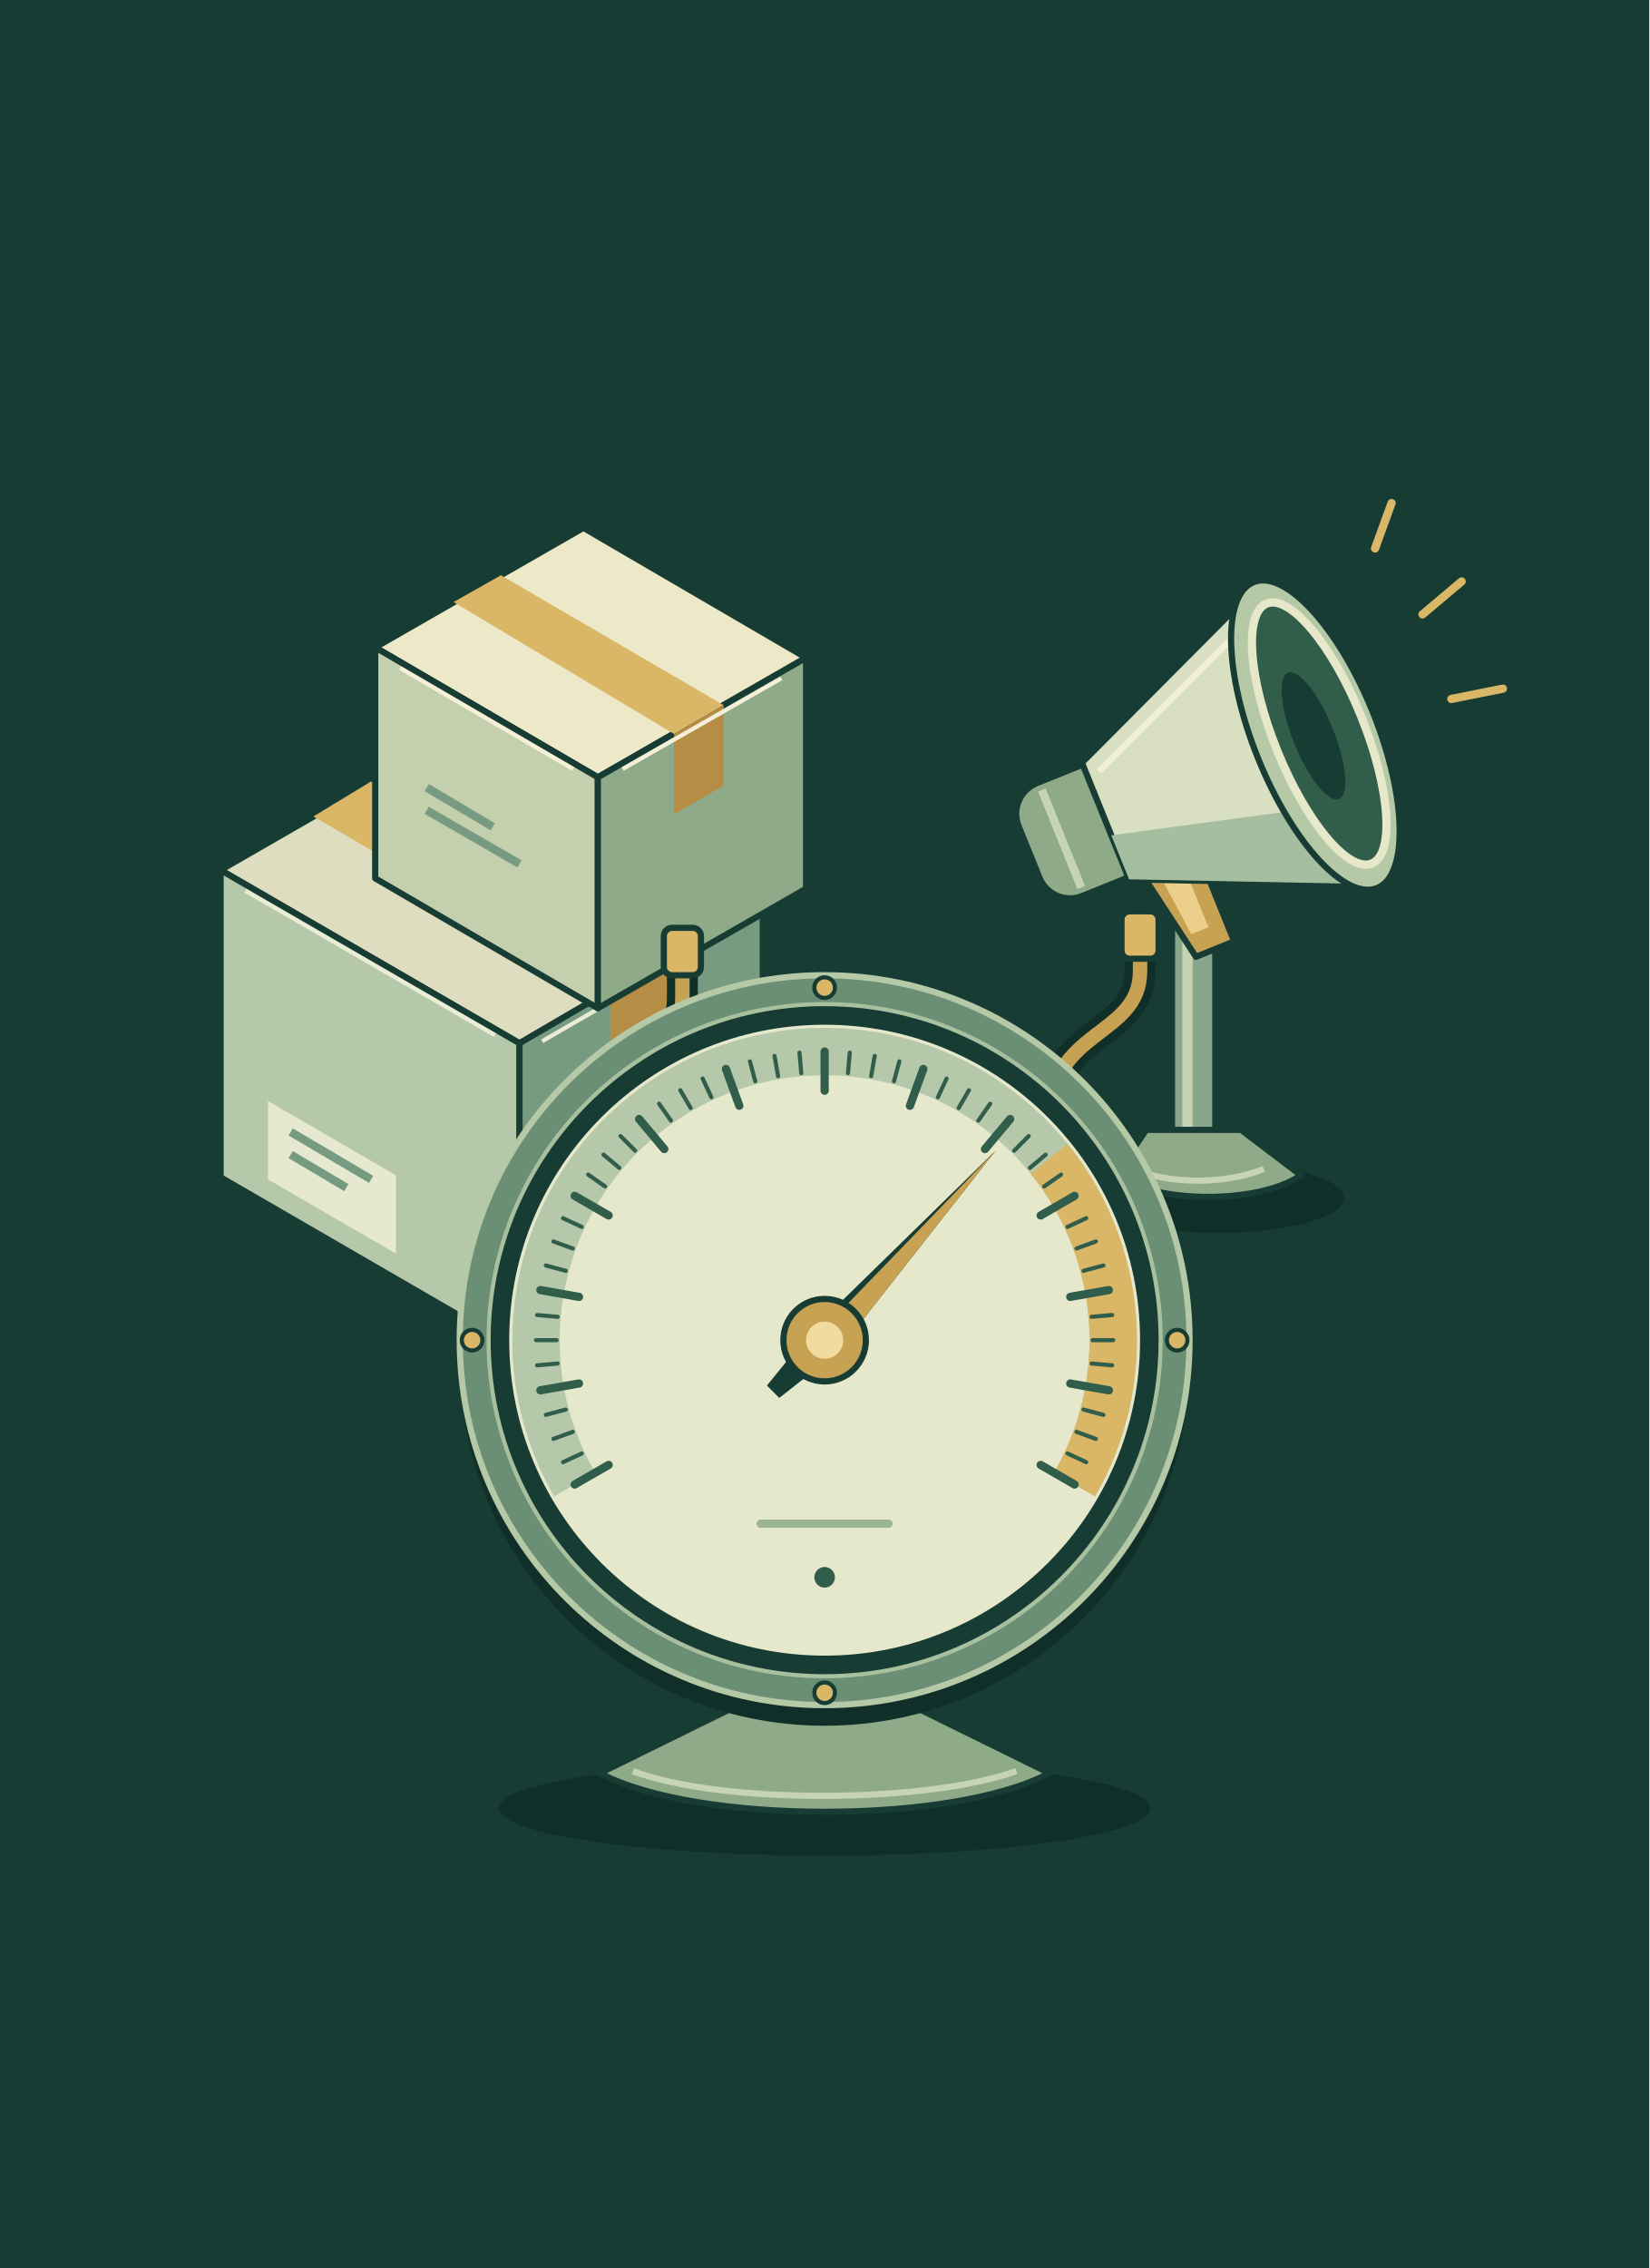
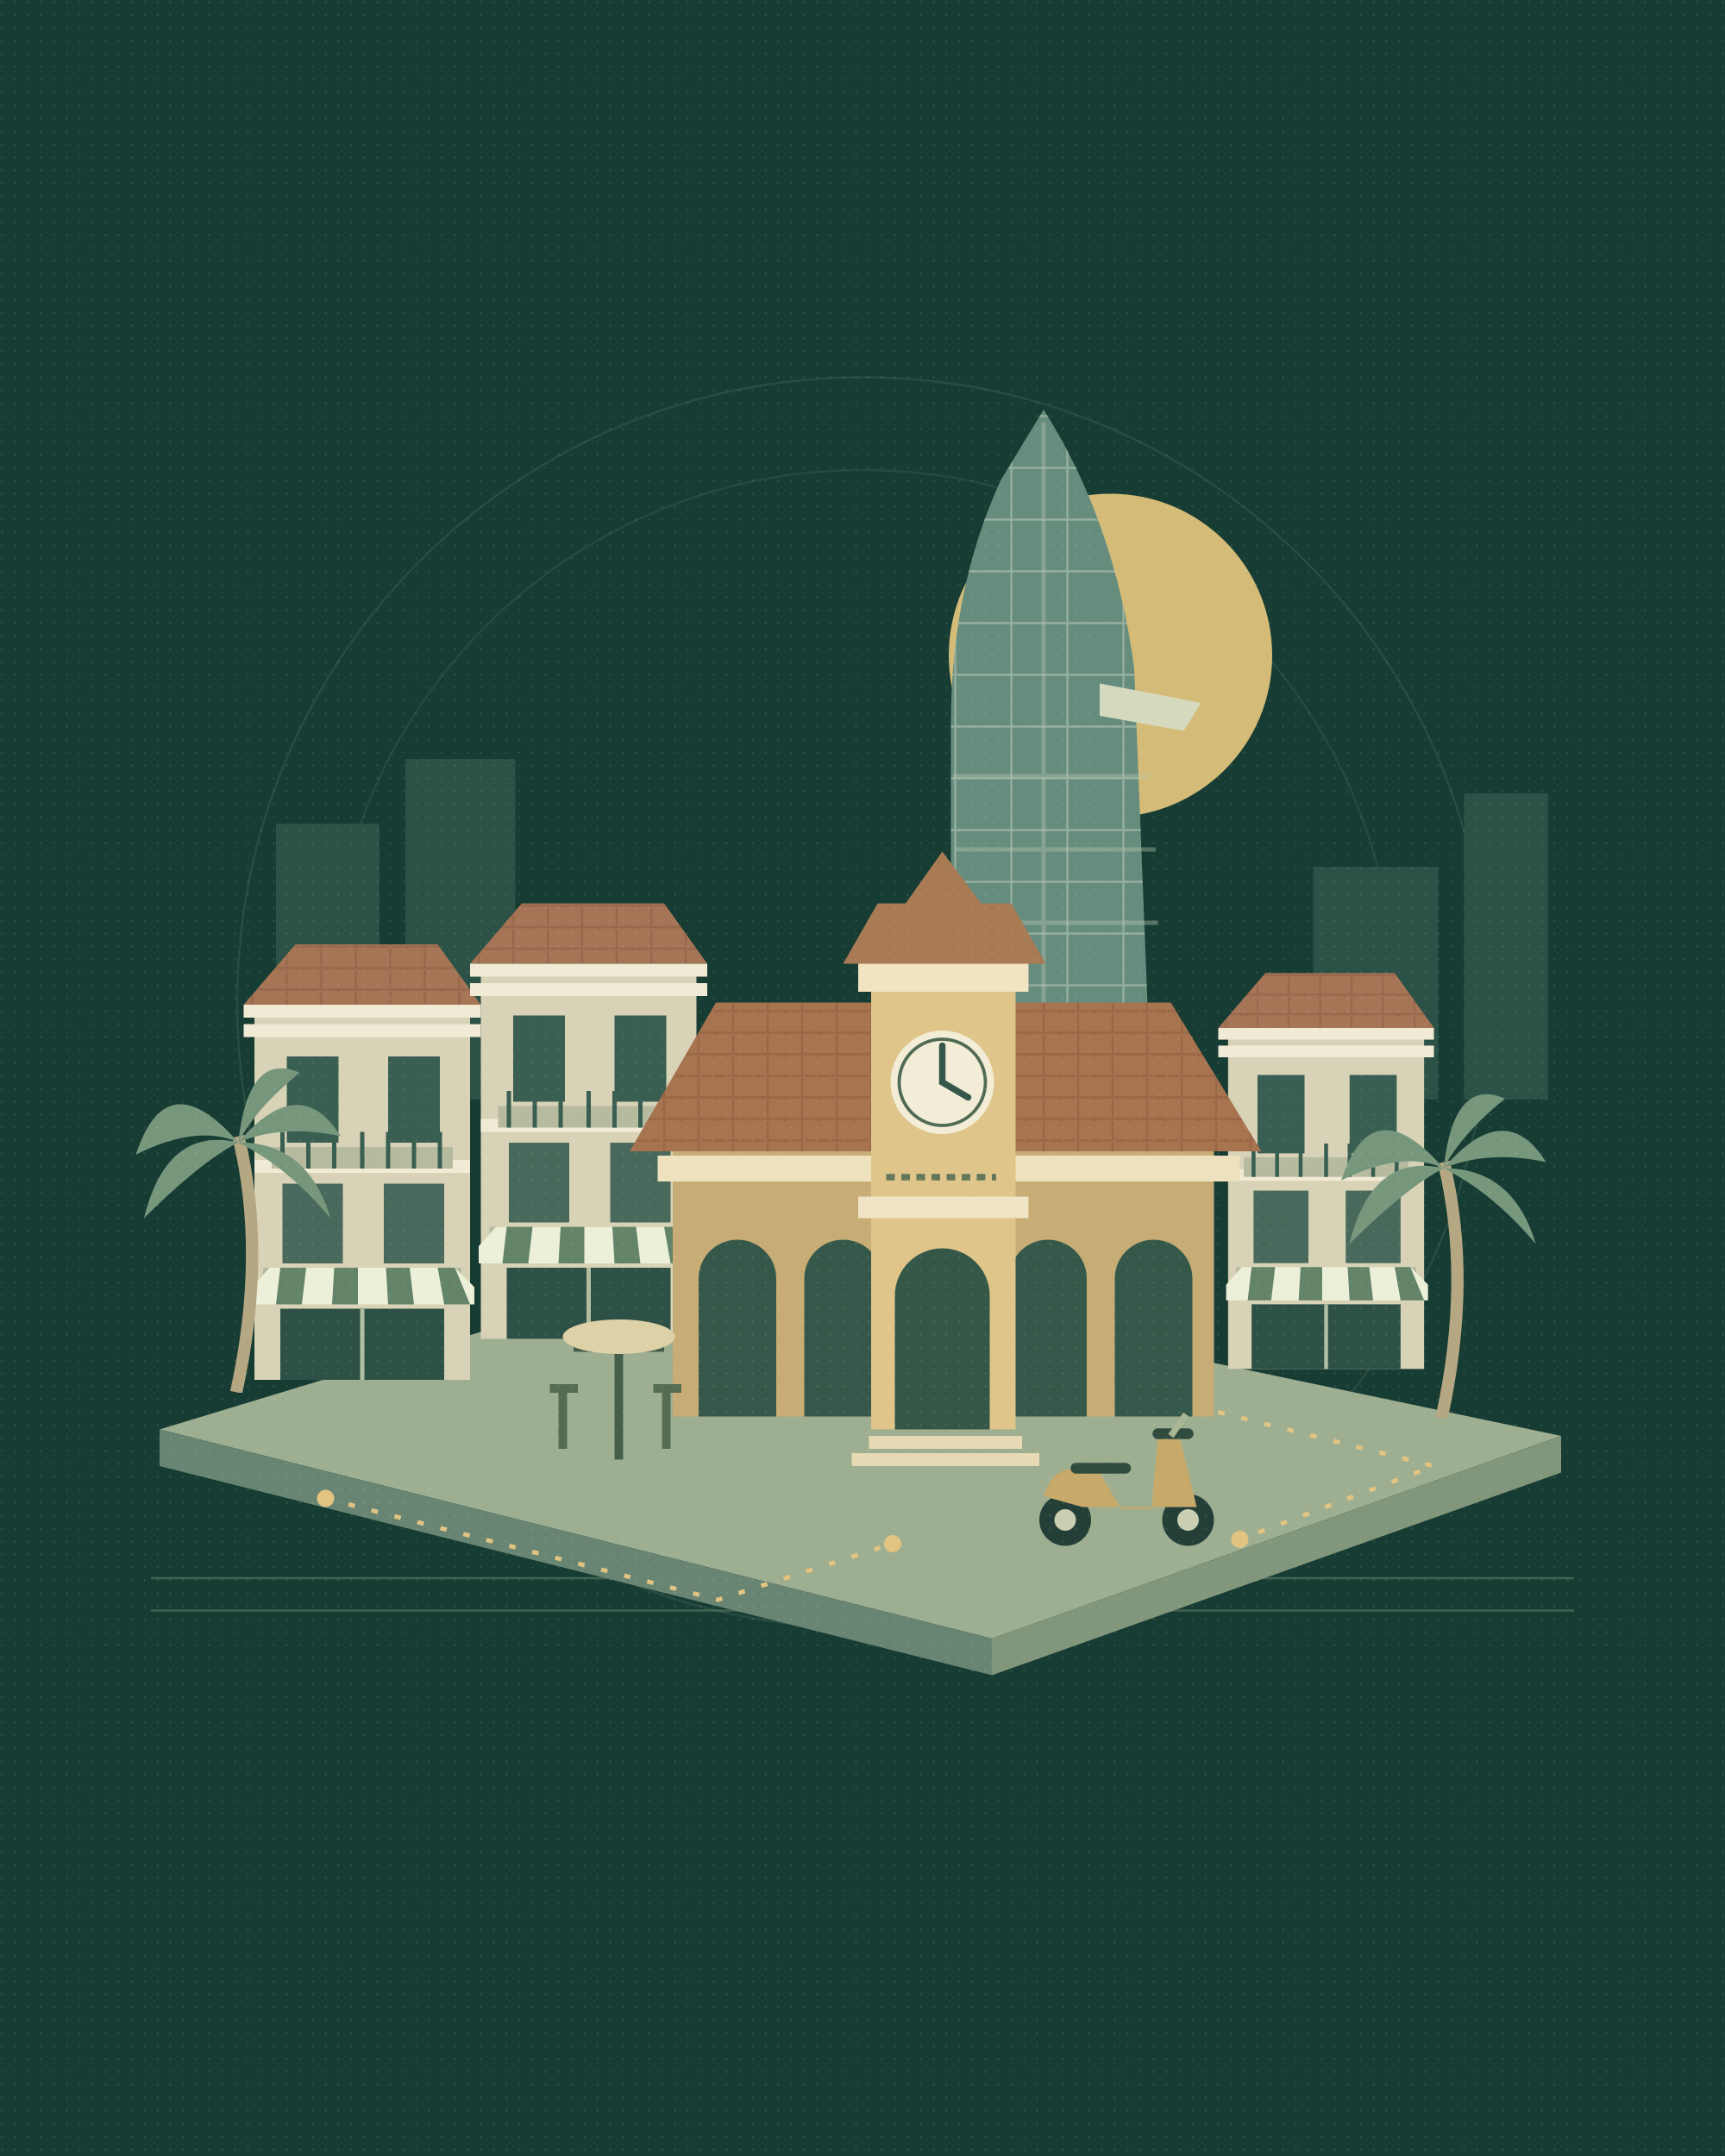
- <svg xmlns="http://www.w3.org/2000/svg" viewBox="0 0 800 1100">
-   <rect width="800" height="1100" fill="#173c34" />
-   <g stroke="#173c34" stroke-width="3" stroke-linejoin="round">
-     <path d="m107 422 118-68 145 83-118 69z" fill="#dfddbf" />
-     <path d="m107 422 145 84v149l-145-84z" fill="#b5c9aa" />
-     <path d="m252 506 118-69v149l-118 69z" fill="#779b80" />
-     <path d="m152 396 144 84 29-17-145-84z" fill="#d9b767" stroke="none" />
-     <path d="m296 480 29-17v46l-29 17z" fill="#b58d45" stroke="none" />
-     <path d="m119 432 121 70m23 3 95-55" fill="none" stroke="#ebecd5" stroke-width="2" />
-     <path d="m130 534 62 36v38l-62-36z" fill="#e6e8d0" stroke="none" />
-     <path d="m141 549 39 23m-39-12 27 16" fill="none" stroke="#779b80" stroke-width="4" />
-     <path d="m182 314 101-58 108 63-101 58z" fill="#ece8c8" />
-     <path d="m182 314 108 63v112l-108-63z" fill="#c4cfae" />
-     <path d="m290 377 101-58v112l-101 58z" fill="#8eaa88" />
-     <path d="m220 292 107 64 24-14-108-63z" fill="#d9b767" stroke="none" />
-     <path d="m327 356 24-14v39l-24 14z" fill="#b58d45" stroke="none" />
-     <path d="m194 324 84 49m24 0 77-44" fill="none" stroke="#f4f0d8" stroke-width="2" />
-     <path d="m207 382 32 19m-32-8 45 26" stroke="#779b80" fill="none" stroke-width="4" />
+ <svg xmlns="http://www.w3.org/2000/svg" width="800" height="1000" viewBox="0 0 800 1000" fill="none">
+   <defs>
+     <pattern id="paper" width="6" height="6" patternUnits="userSpaceOnUse">
+       <circle cx="1" cy="1" r=".5" fill="#e7e4cd" opacity=".12" />
+     </pattern>
+     <pattern id="windows" width="26" height="24" patternUnits="userSpaceOnUse">
+       <path d="M1 0v24M0 1h26" stroke="#d8dfce" stroke-opacity=".4" />
+     </pattern>
+     <pattern id="tiles" width="16" height="10" patternUnits="userSpaceOnUse">
+       <path d="M0 9h16M4 0v9M12 9v1" stroke="#774c37" stroke-opacity=".3" />
+     </pattern>
+     <symbol id="palm" viewBox="0 0 100 170">
+       <path d="M49 170q15-68 1-125" stroke="#b4a782" stroke-width="6" />
+       <path d="M50 48Q15 8 0 54q30-15 50-6M50 48Q15 40 4 85q27-27 46-37M50 48Q55 3 80 14q-21 17-30 34M50 48q30-35 50-3-28-6-50 3M50 48q34 0 45 37-21-25-45-37" fill="#77977d" />
+     </symbol>
+     <symbol id="shop" viewBox="0 0 110 210">
+       <path d="M5 38h100v172H5z" fill="#d8d2b7" />
+       <path d="M0 36 24 8h66l20 28z" fill="#a57555" />
+       <path d="M0 36 24 8h66l20 28z" fill="url(#tiles)" />
+       <path d="M0 39h110M0 48h110M5 111h100" stroke="#f1ead5" stroke-width="6" />
+       <path d="M20 60h24v40H20zm47 0h24v40H67z" fill="#395e52" />
+       <path d="M18 119h28v37H18zm47 0h28v37H65z" fill="#49695c" />
+       <path d="M13 102h84v10H13zm-4 56h92v9H9z" fill="#b6bba0" />
+       <path d="M18 95v17m12-17v17m12-17v17m13-17v17m12-17v17m12-17v17m12-17v17" stroke="#395e52" stroke-width="2" />
+       <path d="M17 177h76v33H17z" fill="#2d5146" />
+       <path d="M55 177v33" stroke="#b1bea1" stroke-width="2" />
+       <path d="m4 167 8-9h86l9 9v8H4z" fill="#edf0d8" />
+       <path d="m17 158-2 17h12l2-17zm25 0-1 17h12v-17zm24 0 1 17h12l-2-17zm24 0 3 17h12l-7-17" fill="#64846a" />
+     </symbol>
+   </defs>
+   <path fill="#173c34" d="M0 0h800v1000H0z" />
+   <circle cx="400" cy="465" r="290" stroke="#b5c4a7" stroke-opacity=".12" />
+   <circle cx="400" cy="465" r="247" stroke="#b5c4a7" stroke-opacity=".1" />
+   <path d="M70 732h660M70 747h660" stroke="#819b7d" stroke-opacity=".4" />
+   <circle cx="515" cy="304" r="75" fill="#d4bc78" />
+   <path d="M128 510V382h48v128m12 0V352h51v158m370 0V402h58v108m12 0V368h39v142" fill="#2c5146" />
+   <path d="M441 537V336q0-63 23-113l20-33q33 52 42 120l9 227z" fill="#668c7e" />
+   <path d="M441 537V336q0-63 23-113l20-33q33 52 42 120l9 227z" fill="url(#windows)" />
+   <path d="M484 196v341M442 360h91M443 394h93M444 428h93" stroke="#b8c7ad" stroke-opacity=".4" stroke-width="2" />
+   <path d="m510 317 47 9-8 13-39-7z" fill="#d5d9bd" />
+   <path d="m74 663 260-79 390 82-264 94z" fill="#9eae91" />
+   <path d="m74 663 386 97v17L74 680z" fill="#688573" />
+   <path d="m460 760 264-94v17l-264 94z" fill="#81967b" />
+   <use href="#shop" x="113" y="430" width="110" height="210" />
+   <use href="#shop" x="218" y="411" width="110" height="210" />
+   <use href="#shop" x="565" y="444" width="100" height="191" />
+   <path d="M312 532h251v125H312z" fill="#c7ad75" />
+   <path d="m292 534 40-69h211l42 69z" fill="#a8734f" />
+   <path d="m292 534 40-69h211l42 69z" fill="url(#tiles)" />
+   <path d="M305 536h270v12H305z" fill="#eee2be" />
+   <g fill="#36584a">
+     <path d="M324 657v-64a18 18 0 0 1 36 0v64zm49 0v-64a18 18 0 0 1 36 0v64zm95 0v-64a18 18 0 0 1 36 0v64zm49 0v-64a18 18 0 0 1 36 0v64z" />
  </g>
-   <ellipse cx="590" cy="581" rx="62" ry="17" fill="#102f29" />
-   <path d="M579 433v117" stroke="#87a68b" stroke-width="18" />
-   <path d="M576 433v117" stroke="#c7d4b4" stroke-width="5" />
-   <path d="M556 548h46l29 22c-20 14-70 14-90 0z" fill="#8eaa88" stroke="#173c34" stroke-width="3" />
-   <path d="M550 567c16 7 43 8 63 0" fill="none" stroke="#c7d4b4" stroke-width="3" />
-   <g transform="rotate(-22 575 382)" stroke="#173c34" stroke-width="3" stroke-linejoin="round">
-     <path d="M538 404h31v56h-20z" fill="#c8a253" />
-     <path d="M547 411h13v38h-9z" fill="#ebcf8a" stroke="none" />
-     <rect x="493" y="353" width="53" height="59" rx="16" fill="#8eaa88" />
-     <path d="M510 357v51" stroke="#c7d4b4" stroke-width="4" />
-     <path d="m533 352 110-47v155l-110-47z" fill="#d9dfc1" />
-     <path d="m533 390 110 28v42l-110-47z" fill="#a5bea0" stroke="none" />
-     <path d="m539 359 94-40" stroke="#f1f0d6" stroke-width="3" />
-     <ellipse cx="643" cy="382" rx="30" ry="80" fill="#b6c9a7" />
-     <ellipse cx="645" cy="382" rx="22" ry="68" fill="#315d4b" stroke="#e6e8c9" stroke-width="4" />
-     <ellipse cx="642" cy="382" rx="10" ry="33" fill="#173c34" stroke="none" />
+   <path d="M404 453h67v210h-67z" fill="#dfc58a" />
+   <path d="M398 446h79v14h-79z" fill="#f0e4c1" />
+   <path d="m391 447 16-28h13l17-24 18 24h14l16 28z" fill="#a97b54" />
+   <path d="M398 555h79v10h-79z" fill="#efe5c6" />
+   <circle cx="437" cy="502" r="24" fill="#f3ecd6" />
+   <circle cx="437" cy="502" r="20" stroke="#506b54" stroke-width="1.5" />
+   <path d="M437 485v17l12 7" stroke="#36584a" stroke-width="3" stroke-linecap="round" />
+   <path d="M415 663v-62a22 22 0 0 1 44 0v62z" fill="#355747" />
+   <path d="M403 666h71v6h-71zm-8 8h87v6h-87" fill="#e6d9b4" />
+   <path d="M411 546h51" stroke="#64775b" stroke-width="3" stroke-dasharray="4 3" />
+   <use href="#palm" x="63" y="484" width="95" height="162" />
+   <use href="#palm" x="622" y="496" width="95" height="162" />
+   <path d="M287 621v56m-21-52h42" stroke="#455f4c" stroke-width="4" />
+   <ellipse cx="287" cy="620" rx="26" ry="8" fill="#ddd1a7" />
+   <path d="M261 642v30m48-30v30M255 644h13m35 0h13" stroke="#556c53" stroke-width="4" />
+   <g transform="translate(494 685)">
+     <circle cx="0" cy="20" r="12" fill="#233f37" />
+     <circle cx="57" cy="20" r="12" fill="#233f37" />
+     <circle cx="0" cy="20" r="5" fill="#c9cfb0" />
+     <circle cx="57" cy="20" r="5" fill="#c9cfb0" />
+     <path d="M-10 9q5-18 26-11l10 17h14l3-34h10l8 33H8" fill="#c7aa69" />
+     <path d="M5-4h23m15-16h14" stroke="#304c3e" stroke-width="5" stroke-linecap="round" />
+     <path d="m49-19 7-10" stroke="#a8b793" stroke-width="3" />
  </g>
-   <g fill="none" stroke="#d9b767" stroke-width="4" stroke-linecap="round">
-     <path d="m690 298 19-16M704 339l25-5M667 266l8-22" />
+   <path d="m151 695 182 47 81-26m151-61 100 25-90 34" stroke="#e2c482" stroke-width="2" stroke-dasharray="3 8" />
+   <g fill="#e2c482">
+     <circle cx="151" cy="695" r="4" />
+     <circle cx="414" cy="716" r="4" />
+     <circle cx="575" cy="714" r="4" />
  </g>
-   <path d="M331 459v25c0 33-40 29-40 62M553 450v21c0 32-44 28-44 72" fill="none" stroke="#102f29" stroke-width="15" />
-   <path d="M331 459v25c0 33-40 29-40 62M553 450v21c0 32-44 28-44 72" fill="none" stroke="#c8a253" stroke-width="7" />
-   <g fill="#d9b767" stroke="#173c34" stroke-width="3">
-     <rect x="322" y="450" width="18" height="23" rx="4" />
-     <rect x="544" y="442" width="18" height="23" rx="4" />
-     <circle cx="291" cy="544" r="13" />
-     <circle cx="509" cy="544" r="13" />
-   </g>
-   <ellipse cx="400" cy="877" rx="158" ry="23" fill="#102f29" />
-   <path d="M370 793h60v49h-60z" fill="#779b80" stroke="#173c34" stroke-width="3" />
-   <path d="M354 829h92l63 31c-47 25-171 25-218 0z" fill="#8eaa88" stroke="#173c34" stroke-width="3" />
-   <path d="M307 859c42 16 141 16 186 0" fill="none" stroke="#c7d4b4" stroke-width="3" />
-   <circle cx="400" cy="660" r="177" fill="#102f29" />
-   <circle cx="400" cy="650" r="177" fill="#6a8f75" stroke="#b6c9a7" stroke-width="3" />
-   <circle cx="400" cy="650" r="163" fill="#173c34" stroke="#a9c09e" stroke-width="2" />
-   <circle cx="400" cy="650" r="153" fill="#e6e8cc" />
-   <path d="M278.76 720a140 140 0 1 1 242.48 0" fill="none" stroke="#b5c9aa" stroke-width="23" />
-   <path d="M508.86 562a140 140 0 0 1 12.38 158" fill="none" stroke="#d9b767" stroke-width="23" />
-   <g fill="none" stroke="#315d4b" stroke-linecap="round">
-     <path d="M295.21 710.50 278.76 720.00" stroke-width="4" />
-     <path d="M282.18 704.94 273.12 709.17" stroke-width="2" />
-     <path d="M277.84 694.46 268.44 697.88" stroke-width="2" />
-     <path d="M274.43 683.65 264.77 686.23" stroke-width="2" />
-     <path d="M280.84 671.01 262.13 674.31" stroke-width="4" />
-     <path d="M270.49 661.33 260.53 662.20" stroke-width="2" />
-     <path d="M270.00 650.00 260.00 650.00" stroke-width="2" />
-     <path d="M270.49 638.67 260.53 637.80" stroke-width="2" />
-     <path d="M280.84 628.99 262.13 625.69" stroke-width="4" />
-     <path d="M274.43 616.35 264.77 613.77" stroke-width="2" />
-     <path d="M277.84 605.54 268.44 602.12" stroke-width="2" />
-     <path d="M282.18 595.06 273.12 590.83" stroke-width="2" />
-     <path d="M295.21 589.50 278.76 580.00" stroke-width="4" />
-     <path d="M293.51 575.44 285.32 569.70" stroke-width="2" />
-     <path d="M300.41 566.44 292.75 560.01" stroke-width="2" />
-     <path d="M308.08 558.08 301.01 551.01" stroke-width="2" />
-     <path d="M322.22 557.31 310.01 542.75" stroke-width="4" />
-     <path d="M325.44 543.51 319.70 535.32" stroke-width="2" />
-     <path d="M335.00 537.42 330.00 528.76" stroke-width="2" />
-     <path d="M345.06 532.18 340.83 523.12" stroke-width="2" />
-     <path d="M358.62 536.30 352.12 518.44" stroke-width="4" />
-     <path d="M366.35 524.43 363.77 514.77" stroke-width="2" />
-     <path d="M377.43 521.97 375.69 512.13" stroke-width="2" />
-     <path d="M388.67 520.49 387.80 510.53" stroke-width="2" />
-     <path d="M400.00 529.00 400.00 510.00" stroke-width="4" />
-     <path d="M411.33 520.49 412.20 510.53" stroke-width="2" />
-     <path d="M422.57 521.97 424.31 512.13" stroke-width="2" />
-     <path d="M433.65 524.43 436.23 514.77" stroke-width="2" />
-     <path d="M441.38 536.30 447.88 518.44" stroke-width="4" />
-     <path d="M454.94 532.18 459.17 523.12" stroke-width="2" />
-     <path d="M465.00 537.42 470.00 528.76" stroke-width="2" />
-     <path d="M474.56 543.51 480.30 535.32" stroke-width="2" />
-     <path d="M477.78 557.31 489.99 542.75" stroke-width="4" />
-     <path d="M491.92 558.08 498.99 551.01" stroke-width="2" />
-     <path d="M499.59 566.44 507.25 560.01" stroke-width="2" />
-     <path d="M506.49 575.44 514.68 569.70" stroke-width="2" />
-     <path d="M504.79 589.50 521.24 580.00" stroke-width="4" />
-     <path d="M517.82 595.06 526.88 590.83" stroke-width="2" />
-     <path d="M522.16 605.54 531.56 602.12" stroke-width="2" />
-     <path d="M525.57 616.35 535.23 613.77" stroke-width="2" />
-     <path d="M519.16 628.99 537.87 625.69" stroke-width="4" />
-     <path d="M529.51 638.67 539.47 637.80" stroke-width="2" />
-     <path d="M530.00 650.00 540.00 650.00" stroke-width="2" />
-     <path d="M529.51 661.33 539.47 662.20" stroke-width="2" />
-     <path d="M519.16 671.01 537.87 674.31" stroke-width="4" />
-     <path d="M525.57 683.65 535.23 686.23" stroke-width="2" />
-     <path d="M522.16 694.46 531.56 697.88" stroke-width="2" />
-     <path d="M517.82 704.94 526.88 709.17" stroke-width="2" />
-     <path d="M504.79 710.50 521.24 720.00" stroke-width="4" />
-   </g>
-   <g fill="#d9b767" stroke="#173c34" stroke-width="2">
-     <circle cx="400" cy="479" r="5" />
-     <circle cx="571" cy="650" r="5" />
-     <circle cx="400" cy="821" r="5" />
-     <circle cx="229" cy="650" r="5" />
-   </g>
-   <path d="m394 645 89-87-77 98-28 22-6-6z" fill="#173c34" />
-   <path d="m397 647 86-89-77 98z" fill="#c8a253" />
-   <circle cx="400" cy="650" r="20" fill="#c8a253" stroke="#173c34" stroke-width="3" />
-   <circle cx="400" cy="650" r="9" fill="#f0dc9e" />
-   <path d="M369 739h62" stroke="#9cb496" stroke-width="4" stroke-linecap="round" />
-   <circle cx="400" cy="765" r="5" fill="#315d4b" />
+   <path fill="url(#paper)" d="M0 0h800v1000H0z" />
</svg>
